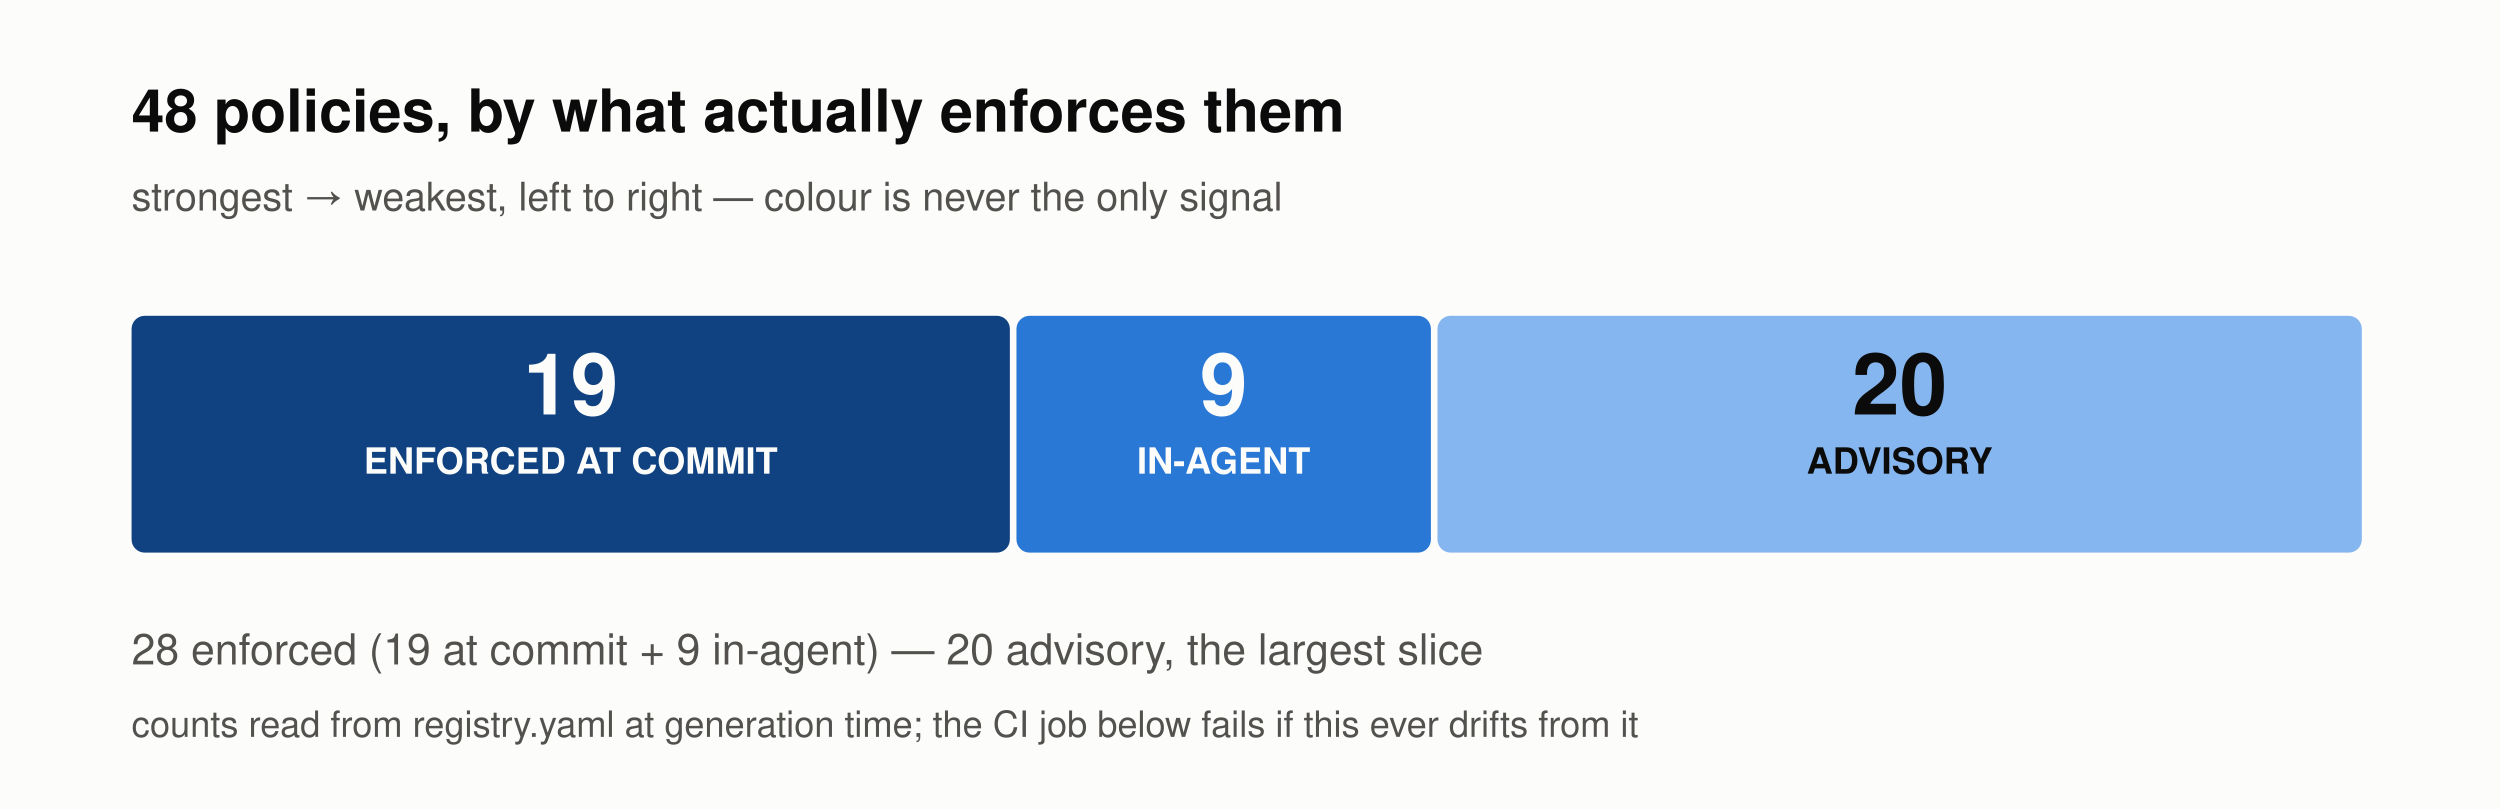
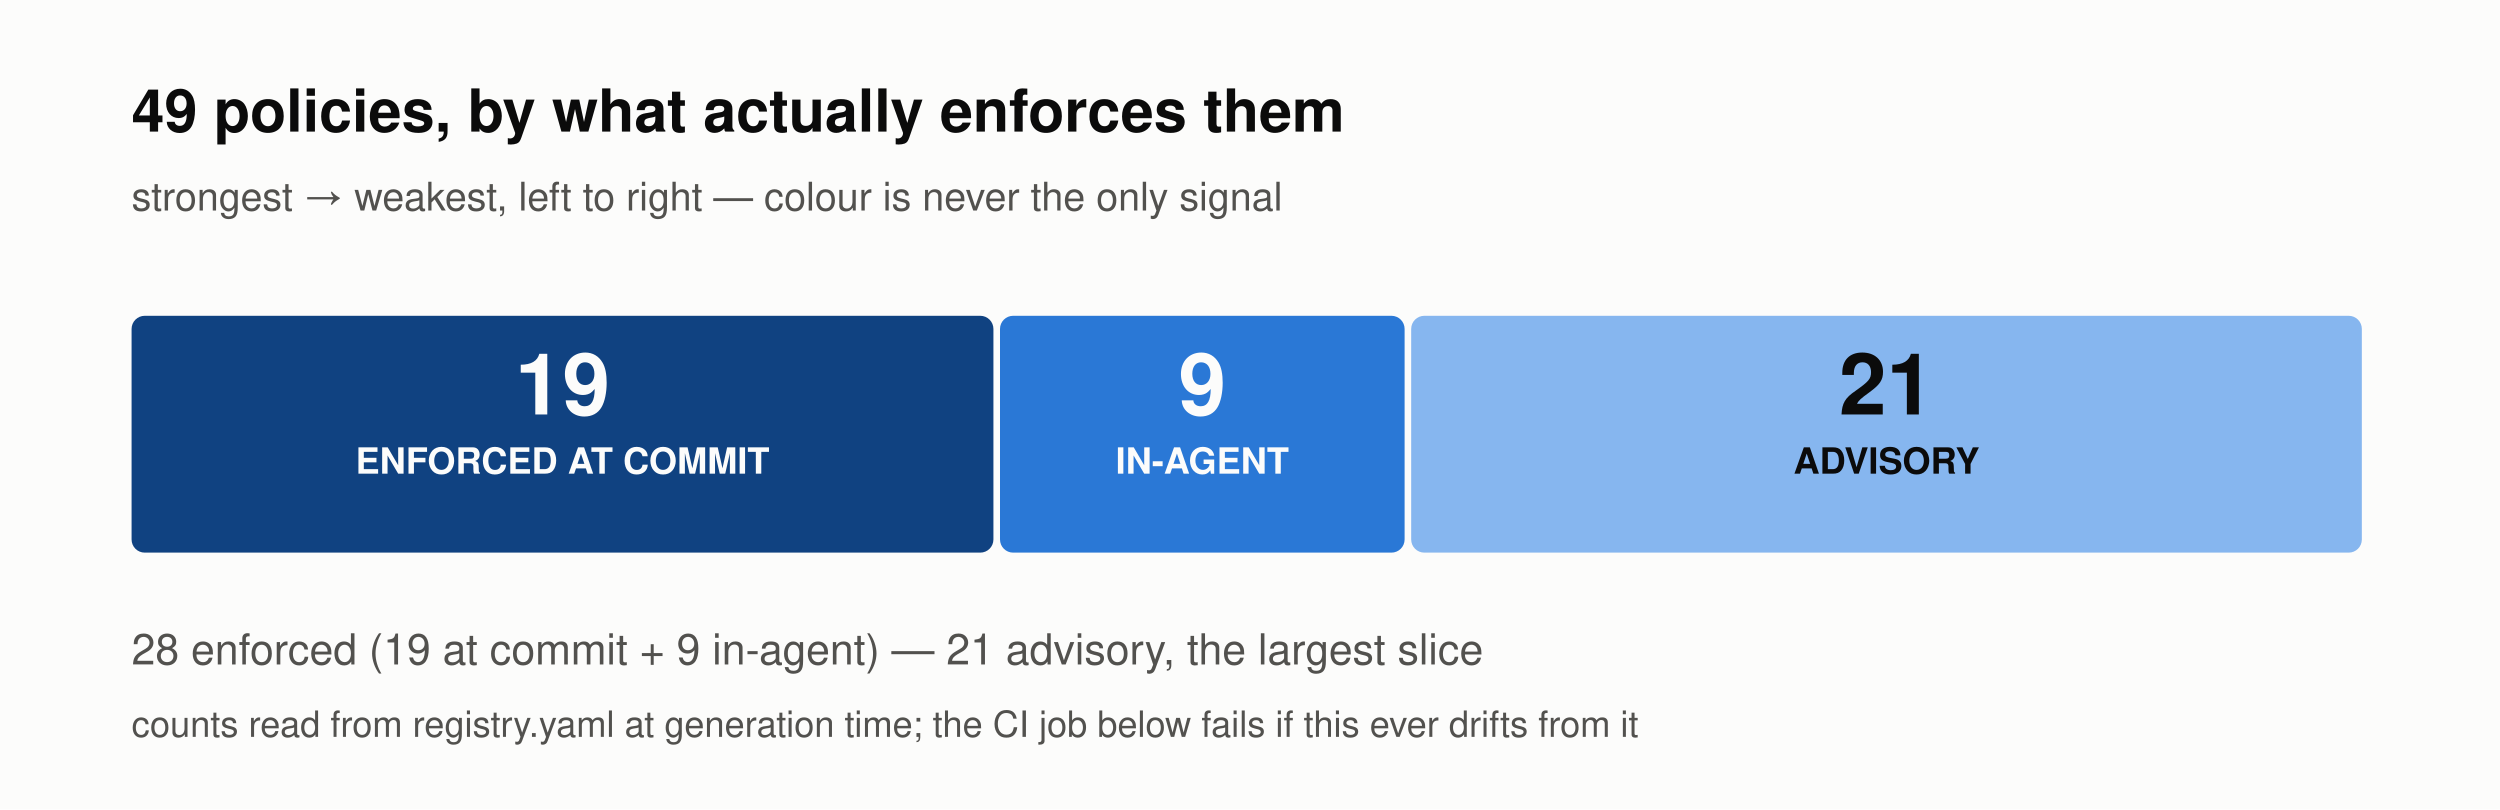
<svg xmlns="http://www.w3.org/2000/svg" width="760" height="246" viewBox="0 0 760 246" role="img" aria-labelledby="t d">
  <rect width="760" height="246" fill="#fcfcfb" />
-   <text x="40" y="40" font-family="-apple-system, BlinkMacSystemFont, 'Segoe UI', Helvetica, Arial, sans-serif" font-size="18" font-weight="600" fill="#0b0b0b" text-anchor="start">48 policies, by what actually enforces them</text>
+   <text x="40" y="40" font-family="-apple-system, BlinkMacSystemFont, 'Segoe UI', Helvetica, Arial, sans-serif" font-size="18" font-weight="600" fill="#0b0b0b" text-anchor="start">49 policies, by what actually enforces them</text>
  <text x="40" y="64" font-family="-apple-system, BlinkMacSystemFont, 'Segoe UI', Helvetica, Arial, sans-serif" font-size="12" font-weight="400" fill="#52514e" text-anchor="start">strongest → weakest, left to right — colour is never the only signal</text>
-   <rect x="40" y="96" width="267" height="72" rx="4" fill="#104281" />
-   <text x="173.5" y="126" font-family="-apple-system, BlinkMacSystemFont, 'Segoe UI', Helvetica, Arial, sans-serif" font-size="26" font-weight="700" fill="#fcfcfb" text-anchor="middle">19</text>
-   <text x="173.5" y="144" font-family="-apple-system, BlinkMacSystemFont, 'Segoe UI', Helvetica, Arial, sans-serif" font-size="11" font-weight="600" fill="#fcfcfb" text-anchor="middle">ENFORCED AT COMMIT</text>
-   <rect x="309" y="96" width="126" height="72" rx="4" fill="#2a78d6" />
-   <text x="372" y="126" font-family="-apple-system, BlinkMacSystemFont, 'Segoe UI', Helvetica, Arial, sans-serif" font-size="26" font-weight="700" fill="#fcfcfb" text-anchor="middle">9</text>
-   <text x="372" y="144" font-family="-apple-system, BlinkMacSystemFont, 'Segoe UI', Helvetica, Arial, sans-serif" font-size="11" font-weight="600" fill="#fcfcfb" text-anchor="middle">IN-AGENT</text>
-   <rect x="437" y="96" width="281" height="72" rx="4" fill="#86b6ef" />
-   <text x="577.5" y="126" font-family="-apple-system, BlinkMacSystemFont, 'Segoe UI', Helvetica, Arial, sans-serif" font-size="26" font-weight="700" fill="#0b0b0b" text-anchor="middle">20</text>
-   <text x="577.5" y="144" font-family="-apple-system, BlinkMacSystemFont, 'Segoe UI', Helvetica, Arial, sans-serif" font-size="11" font-weight="600" fill="#0b0b0b" text-anchor="middle">ADVISORY</text>
-   <text x="40" y="202" font-family="-apple-system, BlinkMacSystemFont, 'Segoe UI', Helvetica, Arial, sans-serif" font-size="13" font-weight="400" fill="#52514e" text-anchor="start">28 enforced (19 at commit + 9 in-agent) — 20 advisory, the largest slice</text>
+   <rect x="40" y="96" width="262" height="72" rx="4" fill="#104281" />
+   <text x="171" y="126" font-family="-apple-system, BlinkMacSystemFont, 'Segoe UI', Helvetica, Arial, sans-serif" font-size="26" font-weight="700" fill="#fcfcfb" text-anchor="middle">19</text>
+   <text x="171" y="144" font-family="-apple-system, BlinkMacSystemFont, 'Segoe UI', Helvetica, Arial, sans-serif" font-size="11" font-weight="600" fill="#fcfcfb" text-anchor="middle">ENFORCED AT COMMIT</text>
+   <rect x="304" y="96" width="123" height="72" rx="4" fill="#2a78d6" />
+   <text x="365.5" y="126" font-family="-apple-system, BlinkMacSystemFont, 'Segoe UI', Helvetica, Arial, sans-serif" font-size="26" font-weight="700" fill="#fcfcfb" text-anchor="middle">9</text>
+   <text x="365.5" y="144" font-family="-apple-system, BlinkMacSystemFont, 'Segoe UI', Helvetica, Arial, sans-serif" font-size="11" font-weight="600" fill="#fcfcfb" text-anchor="middle">IN-AGENT</text>
+   <rect x="429" y="96" width="289" height="72" rx="4" fill="#86b6ef" />
+   <text x="573.5" y="126" font-family="-apple-system, BlinkMacSystemFont, 'Segoe UI', Helvetica, Arial, sans-serif" font-size="26" font-weight="700" fill="#0b0b0b" text-anchor="middle">21</text>
+   <text x="573.5" y="144" font-family="-apple-system, BlinkMacSystemFont, 'Segoe UI', Helvetica, Arial, sans-serif" font-size="11" font-weight="600" fill="#0b0b0b" text-anchor="middle">ADVISORY</text>
+   <text x="40" y="202" font-family="-apple-system, BlinkMacSystemFont, 'Segoe UI', Helvetica, Arial, sans-serif" font-size="13" font-weight="400" fill="#52514e" text-anchor="start">28 enforced (19 at commit + 9 in-agent) — 21 advisory, the largest slice</text>
  <text x="40" y="224" font-family="-apple-system, BlinkMacSystemFont, 'Segoe UI', Helvetica, Arial, sans-serif" font-size="11" font-weight="400" fill="#52514e" text-anchor="start">counts read from registry.yaml at generation time; the CI job below fails if this ever drifts from it</text>
</svg>
